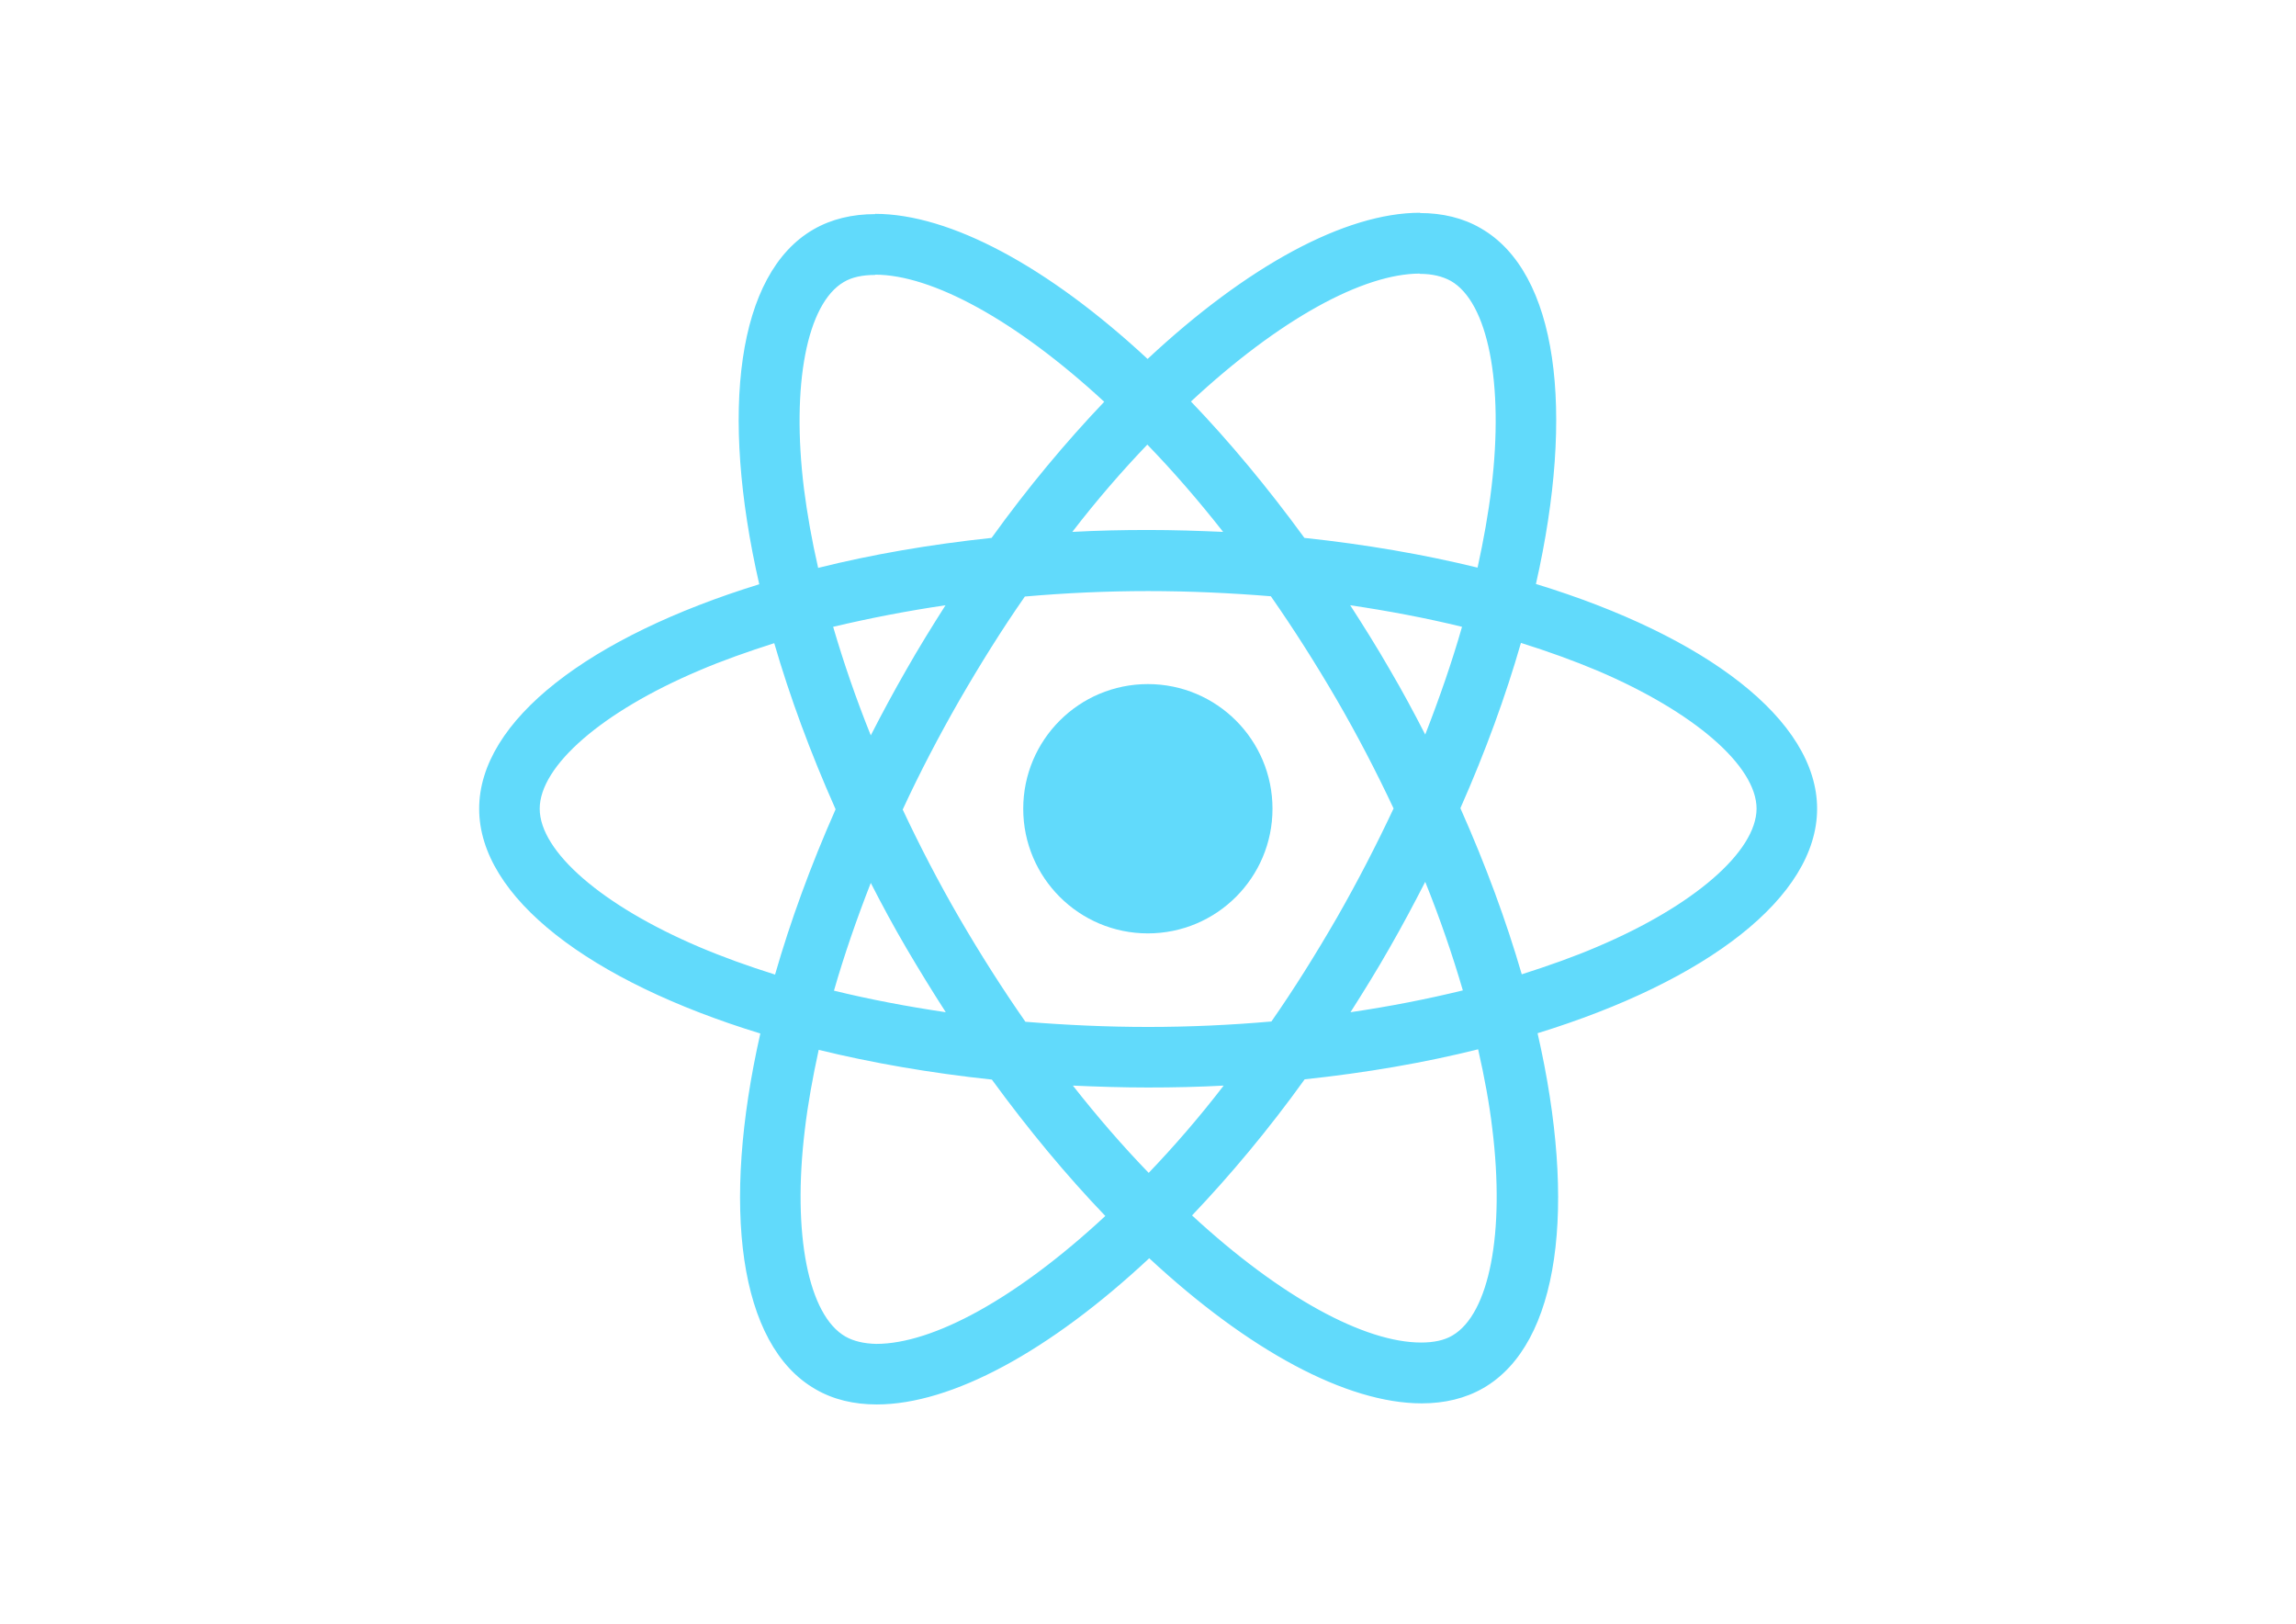
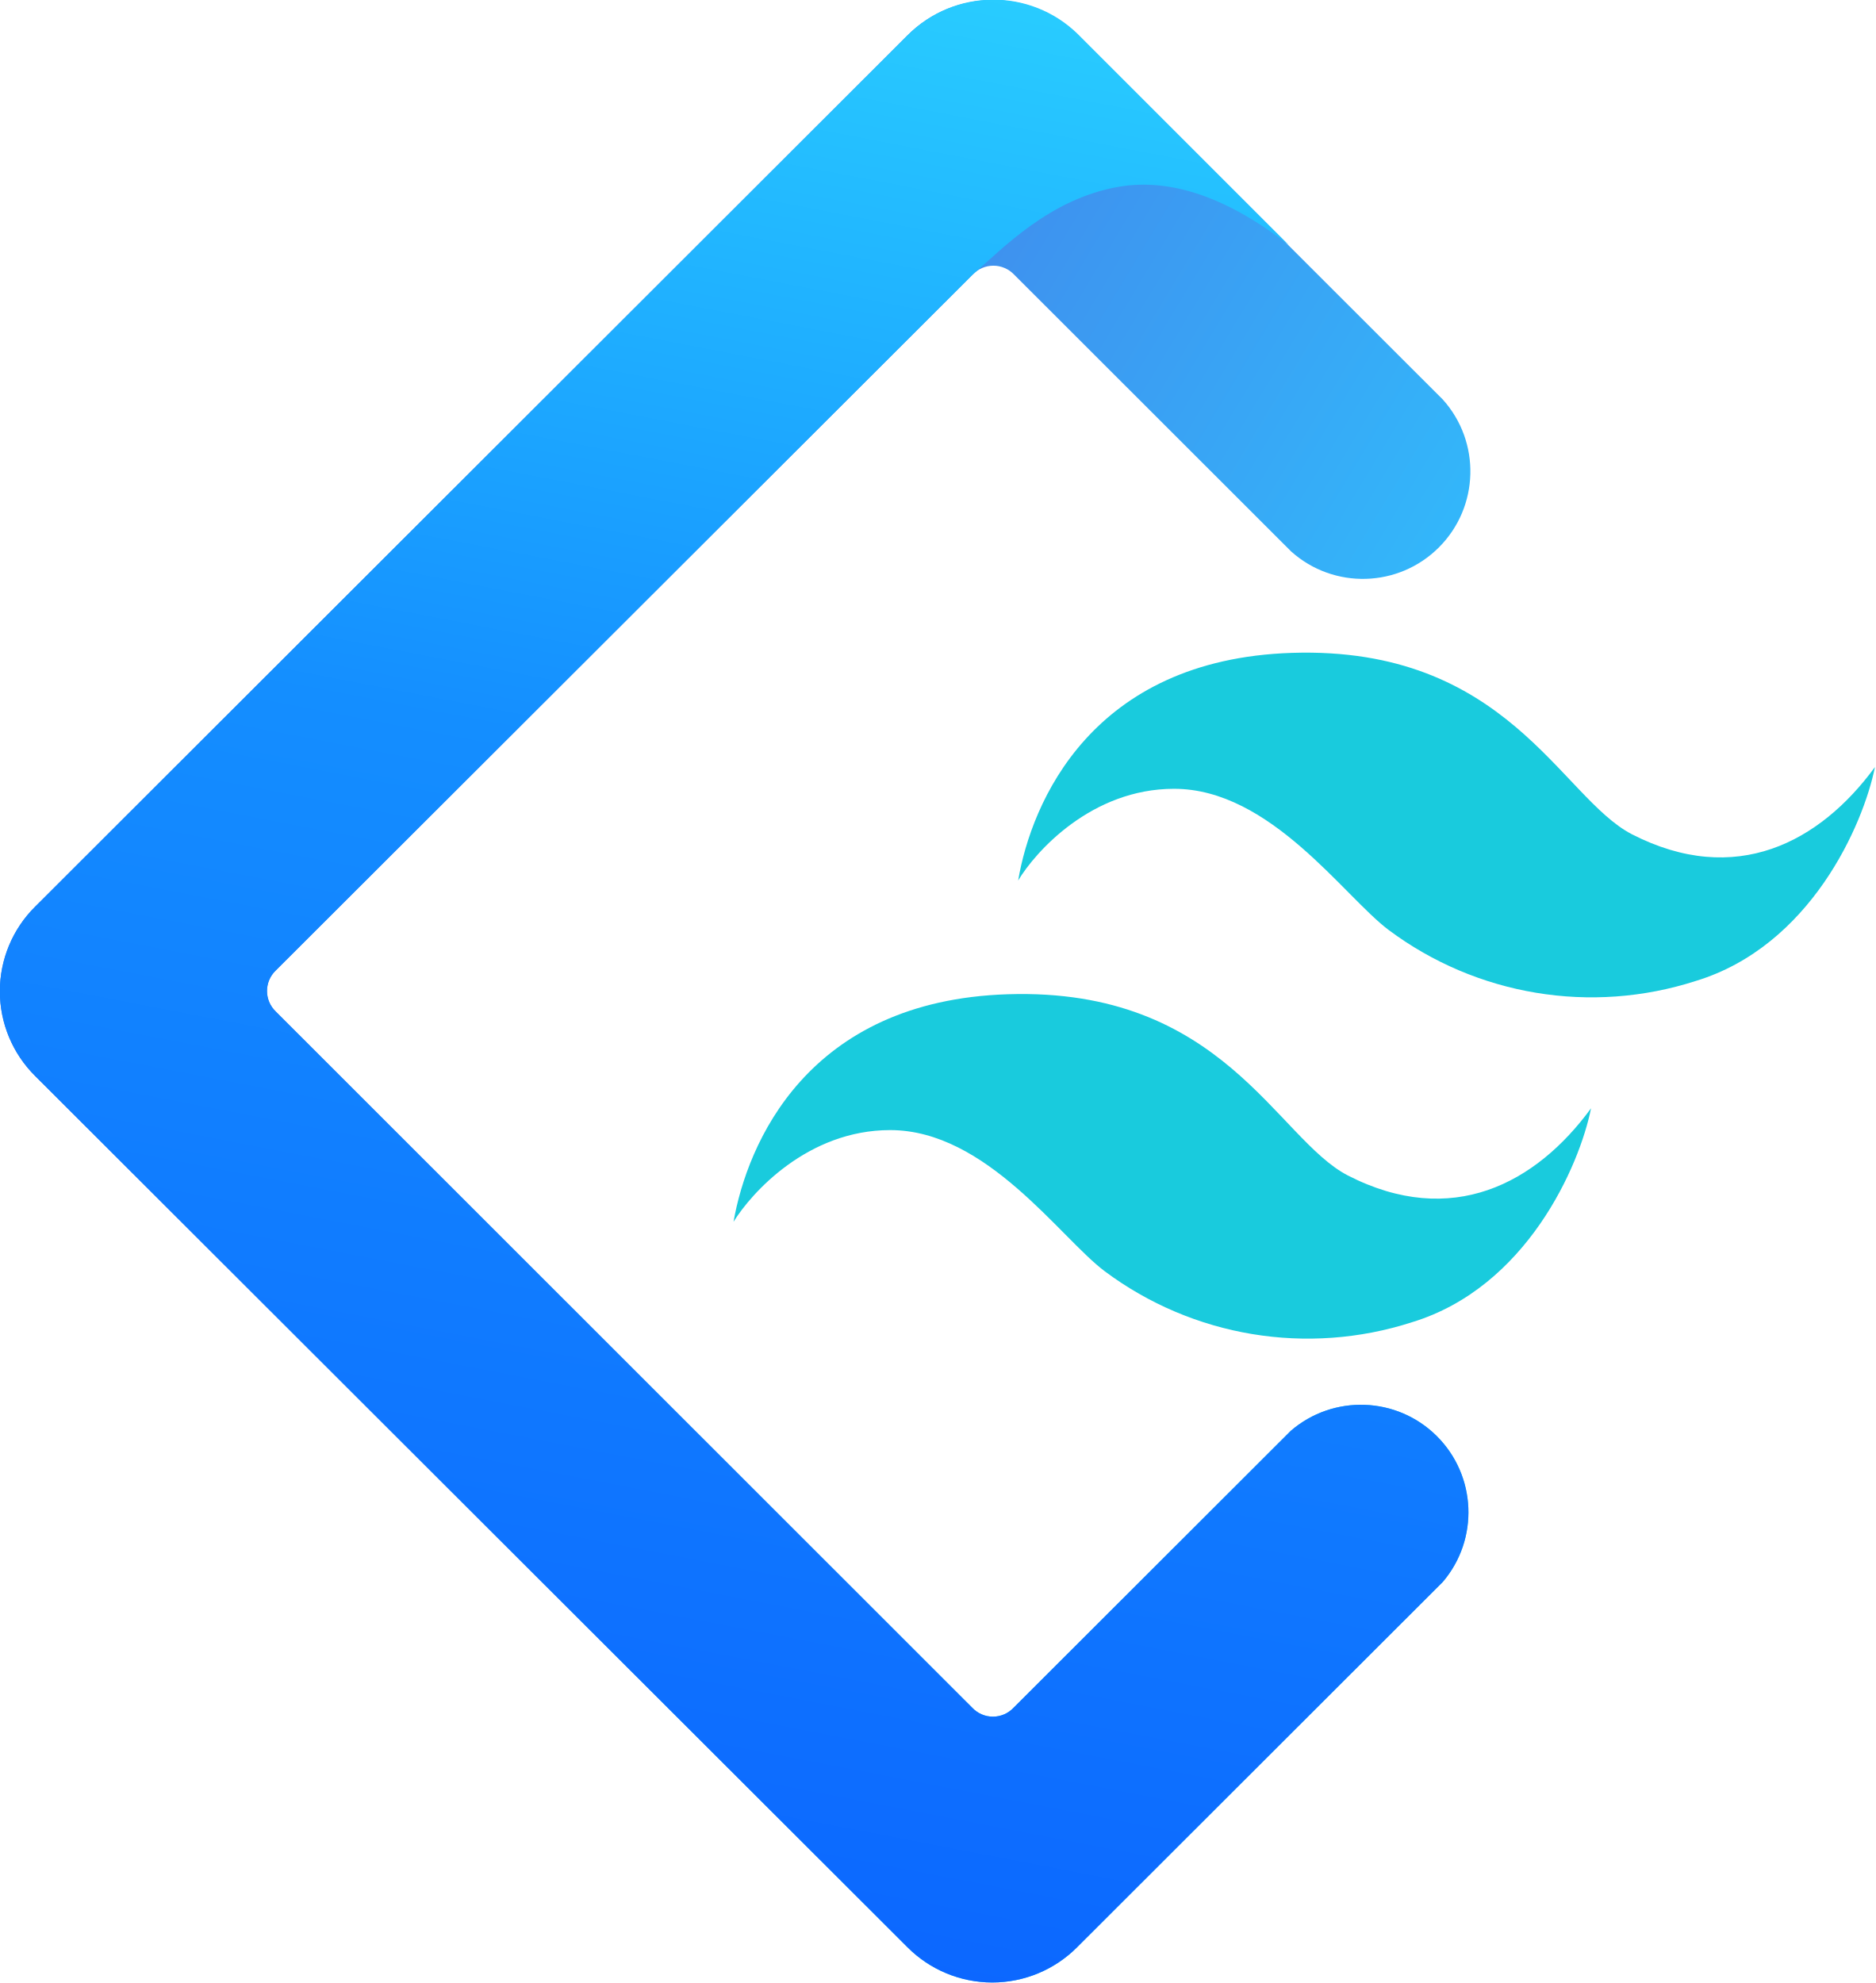
- <svg xmlns="http://www.w3.org/2000/svg" viewBox="0 0 841.9 595.3">
-   <g fill="#61DAFB">
-     <path d="M666.3 296.5c0-32.5-40.7-63.3-103.1-82.4 14.4-63.6 8-114.2-20.2-130.4-6.5-3.8-14.1-5.6-22.4-5.6v22.3c4.6 0 8.3.9 11.4 2.6 13.6 7.8 19.5 37.5 14.9 75.7-1.1 9.4-2.9 19.3-5.1 29.4-19.6-4.8-41-8.5-63.5-10.9-13.5-18.5-27.5-35.3-41.6-50 32.6-30.3 63.2-46.9 84-46.9V78c-27.5 0-63.5 19.6-99.9 53.6-36.4-33.8-72.4-53.2-99.9-53.2v22.3c20.7 0 51.4 16.5 84 46.6-14 14.7-28 31.4-41.3 49.9-22.6 2.4-44 6.1-63.6 11-2.3-10-4-19.7-5.2-29-4.7-38.2 1.1-67.9 14.6-75.8 3-1.8 6.9-2.6 11.5-2.6V78.5c-8.4 0-16 1.8-22.6 5.6-28.1 16.2-34.4 66.7-19.9 130.1-62.2 19.2-102.7 49.9-102.7 82.3 0 32.5 40.7 63.3 103.1 82.4-14.4 63.6-8 114.2 20.2 130.4 6.5 3.8 14.1 5.6 22.5 5.6 27.5 0 63.5-19.6 99.9-53.6 36.4 33.8 72.4 53.2 99.9 53.2 8.4 0 16-1.8 22.6-5.6 28.1-16.2 34.4-66.7 19.9-130.1 62-19.1 102.5-49.9 102.5-82.3zm-130.2-66.7c-3.7 12.9-8.3 26.2-13.5 39.5-4.1-8-8.4-16-13.1-24-4.6-8-9.5-15.8-14.4-23.4 14.2 2.1 27.9 4.7 41 7.9zm-45.8 106.5c-7.8 13.5-15.8 26.3-24.1 38.2-14.9 1.3-30 2-45.2 2-15.1 0-30.2-.7-45-1.9-8.3-11.9-16.4-24.6-24.2-38-7.6-13.1-14.5-26.4-20.8-39.8 6.2-13.4 13.2-26.8 20.7-39.9 7.8-13.5 15.8-26.3 24.1-38.2 14.9-1.3 30-2 45.2-2 15.1 0 30.2.7 45 1.9 8.3 11.9 16.4 24.6 24.2 38 7.6 13.1 14.5 26.4 20.8 39.8-6.3 13.4-13.2 26.8-20.7 39.9zm32.3-13c5.4 13.4 10 26.8 13.8 39.8-13.1 3.2-26.9 5.9-41.2 8 4.9-7.7 9.8-15.6 14.4-23.7 4.6-8 8.9-16.1 13-24.1zM421.2 430c-9.3-9.6-18.6-20.3-27.8-32 9 .4 18.2.7 27.5.7 9.4 0 18.7-.2 27.8-.7-9 11.7-18.3 22.4-27.5 32zm-74.4-58.9c-14.2-2.1-27.9-4.7-41-7.9 3.7-12.9 8.3-26.2 13.5-39.5 4.1 8 8.4 16 13.1 24 4.7 8 9.5 15.8 14.4 23.4zM420.7 163c9.3 9.6 18.6 20.3 27.8 32-9-.4-18.2-.7-27.5-.7-9.4 0-18.7.2-27.8.7 9-11.7 18.3-22.4 27.5-32zm-74 58.9c-4.9 7.7-9.8 15.6-14.4 23.7-4.6 8-8.9 16-13 24-5.4-13.4-10-26.8-13.8-39.8 13.1-3.1 26.9-5.8 41.2-7.9zm-90.5 125.2c-35.4-15.1-58.3-34.9-58.3-50.6 0-15.7 22.9-35.6 58.3-50.6 8.6-3.7 18-7 27.7-10.1 5.7 19.6 13.2 40 22.5 60.9-9.2 20.8-16.6 41.1-22.2 60.6-9.9-3.1-19.3-6.5-28-10.2zM310 490c-13.6-7.8-19.5-37.5-14.9-75.7 1.1-9.4 2.9-19.3 5.1-29.4 19.6 4.8 41 8.5 63.5 10.9 13.5 18.5 27.5 35.3 41.6 50-32.6 30.3-63.2 46.9-84 46.9-4.5-.1-8.3-1-11.3-2.7zm237.2-76.2c4.7 38.2-1.1 67.9-14.6 75.8-3 1.8-6.9 2.6-11.5 2.6-20.7 0-51.4-16.5-84-46.6 14-14.7 28-31.4 41.3-49.9 22.6-2.4 44-6.1 63.6-11 2.3 10.1 4.1 19.8 5.2 29.1zm38.5-66.7c-8.6 3.7-18 7-27.7 10.1-5.7-19.6-13.2-40-22.5-60.9 9.2-20.8 16.6-41.1 22.2-60.6 9.9 3.1 19.3 6.5 28.1 10.2 35.4 15.1 58.3 34.9 58.3 50.6-.1 15.7-23 35.6-58.4 50.6zM320.8 78.4z" />
-     <circle cx="420.9" cy="296.5" r="45.7" />
-     <path d="M520.5 78.1z" />
+ <svg xmlns="http://www.w3.org/2000/svg" viewBox="0 0 204.44 216.2">
+   <defs>
+     <style>.cls-1{fill:url(#linear-gradient);}.cls-2{fill:url(#linear-gradient-2);}.cls-3{fill:#19cbdd;}</style>
+     <linearGradient id="linear-gradient" x1="-1230.46" y1="479.17" x2="-1230.07" y2="478.85" gradientTransform="matrix(189.83, 0, 0, -255.34, 233642.16, 122412.32)" gradientUnits="userSpaceOnUse">
+       <stop offset="0" stop-color="#4285eb" />
+       <stop offset="1" stop-color="#2ec7ff" />
+     </linearGradient>
+     <linearGradient id="linear-gradient-2" x1="-1230.29" y1="479.42" x2="-1230.42" y2="478.5" gradientTransform="matrix(189.83, 0, 0, -255.34, 233642.16, 122412.32)" gradientUnits="userSpaceOnUse">
+       <stop offset="0" stop-color="#29cdff" />
+       <stop offset="0.38" stop-color="#148eff" />
+       <stop offset="1" stop-color="#0a60ff" />
+     </linearGradient>
+   </defs>
+   <g id="Layer_2" data-name="Layer 2">
+     <g id="Layer_1-2" data-name="Layer 1">
+       <path class="cls-1" d="M98.94,3.85l-95.11,95a13,13,0,0,0,0,18.46l95.11,95a13.05,13.05,0,0,0,18.48,0l39.88-39.84A11.72,11.72,0,0,0,140.72,156l-30.23,30.2a3.09,3.09,0,0,1-4.48,0L30.06,110.28a3.1,3.1,0,0,1,0-4.47l76-75.89a3.11,3.11,0,0,1,4.48,0l30.23,30.21A11.72,11.72,0,0,0,157.3,43.56L117.43,3.72A13.19,13.19,0,0,0,98.94,3.85Z" />
+       <path class="cls-2" d="M98.94,3.85l-95.11,95a13,13,0,0,0,0,18.46l95.11,95a13.05,13.05,0,0,0,18.48,0l39.88-39.84A11.72,11.72,0,0,0,140.72,156l-30.23,30.2a3.09,3.09,0,0,1-4.48,0L30.06,110.28a3.1,3.1,0,0,1,0-4.47l76-75.89c3.17-2.73,8.34-8.26,15.93-9.56q8.48-1.44,18.51,6.35l-23-23A13.19,13.19,0,0,0,98.94,3.85Z" />
+       <path class="cls-3" d="M140.85,71.18C119,71.88,112.44,87.52,111,96,112.89,92.85,119,86,128,86c10.51,0,18.51,11.73,23.39,15.39a37,37,0,0,0,33.49,5.56c12.48-3.8,18.26-17,19.53-23.32-6,8.2-15.19,13.13-26.51,7.32C170.13,86.91,164.3,70.43,140.85,71.18Z" />
+       <path class="cls-3" d="M109.87,108.4c-21.9.69-28.41,16.34-29.9,24.81,1.94-3.14,8.07-10,17.08-10,10.51,0,18.51,11.73,23.39,15.39a37,37,0,0,0,33.49,5.56c12.48-3.8,18.26-17,19.53-23.33-6,8.21-15.19,13.13-26.51,7.33C139.15,124.13,133.32,107.65,109.87,108.4Z" />
+     </g>
  </g>
</svg>
